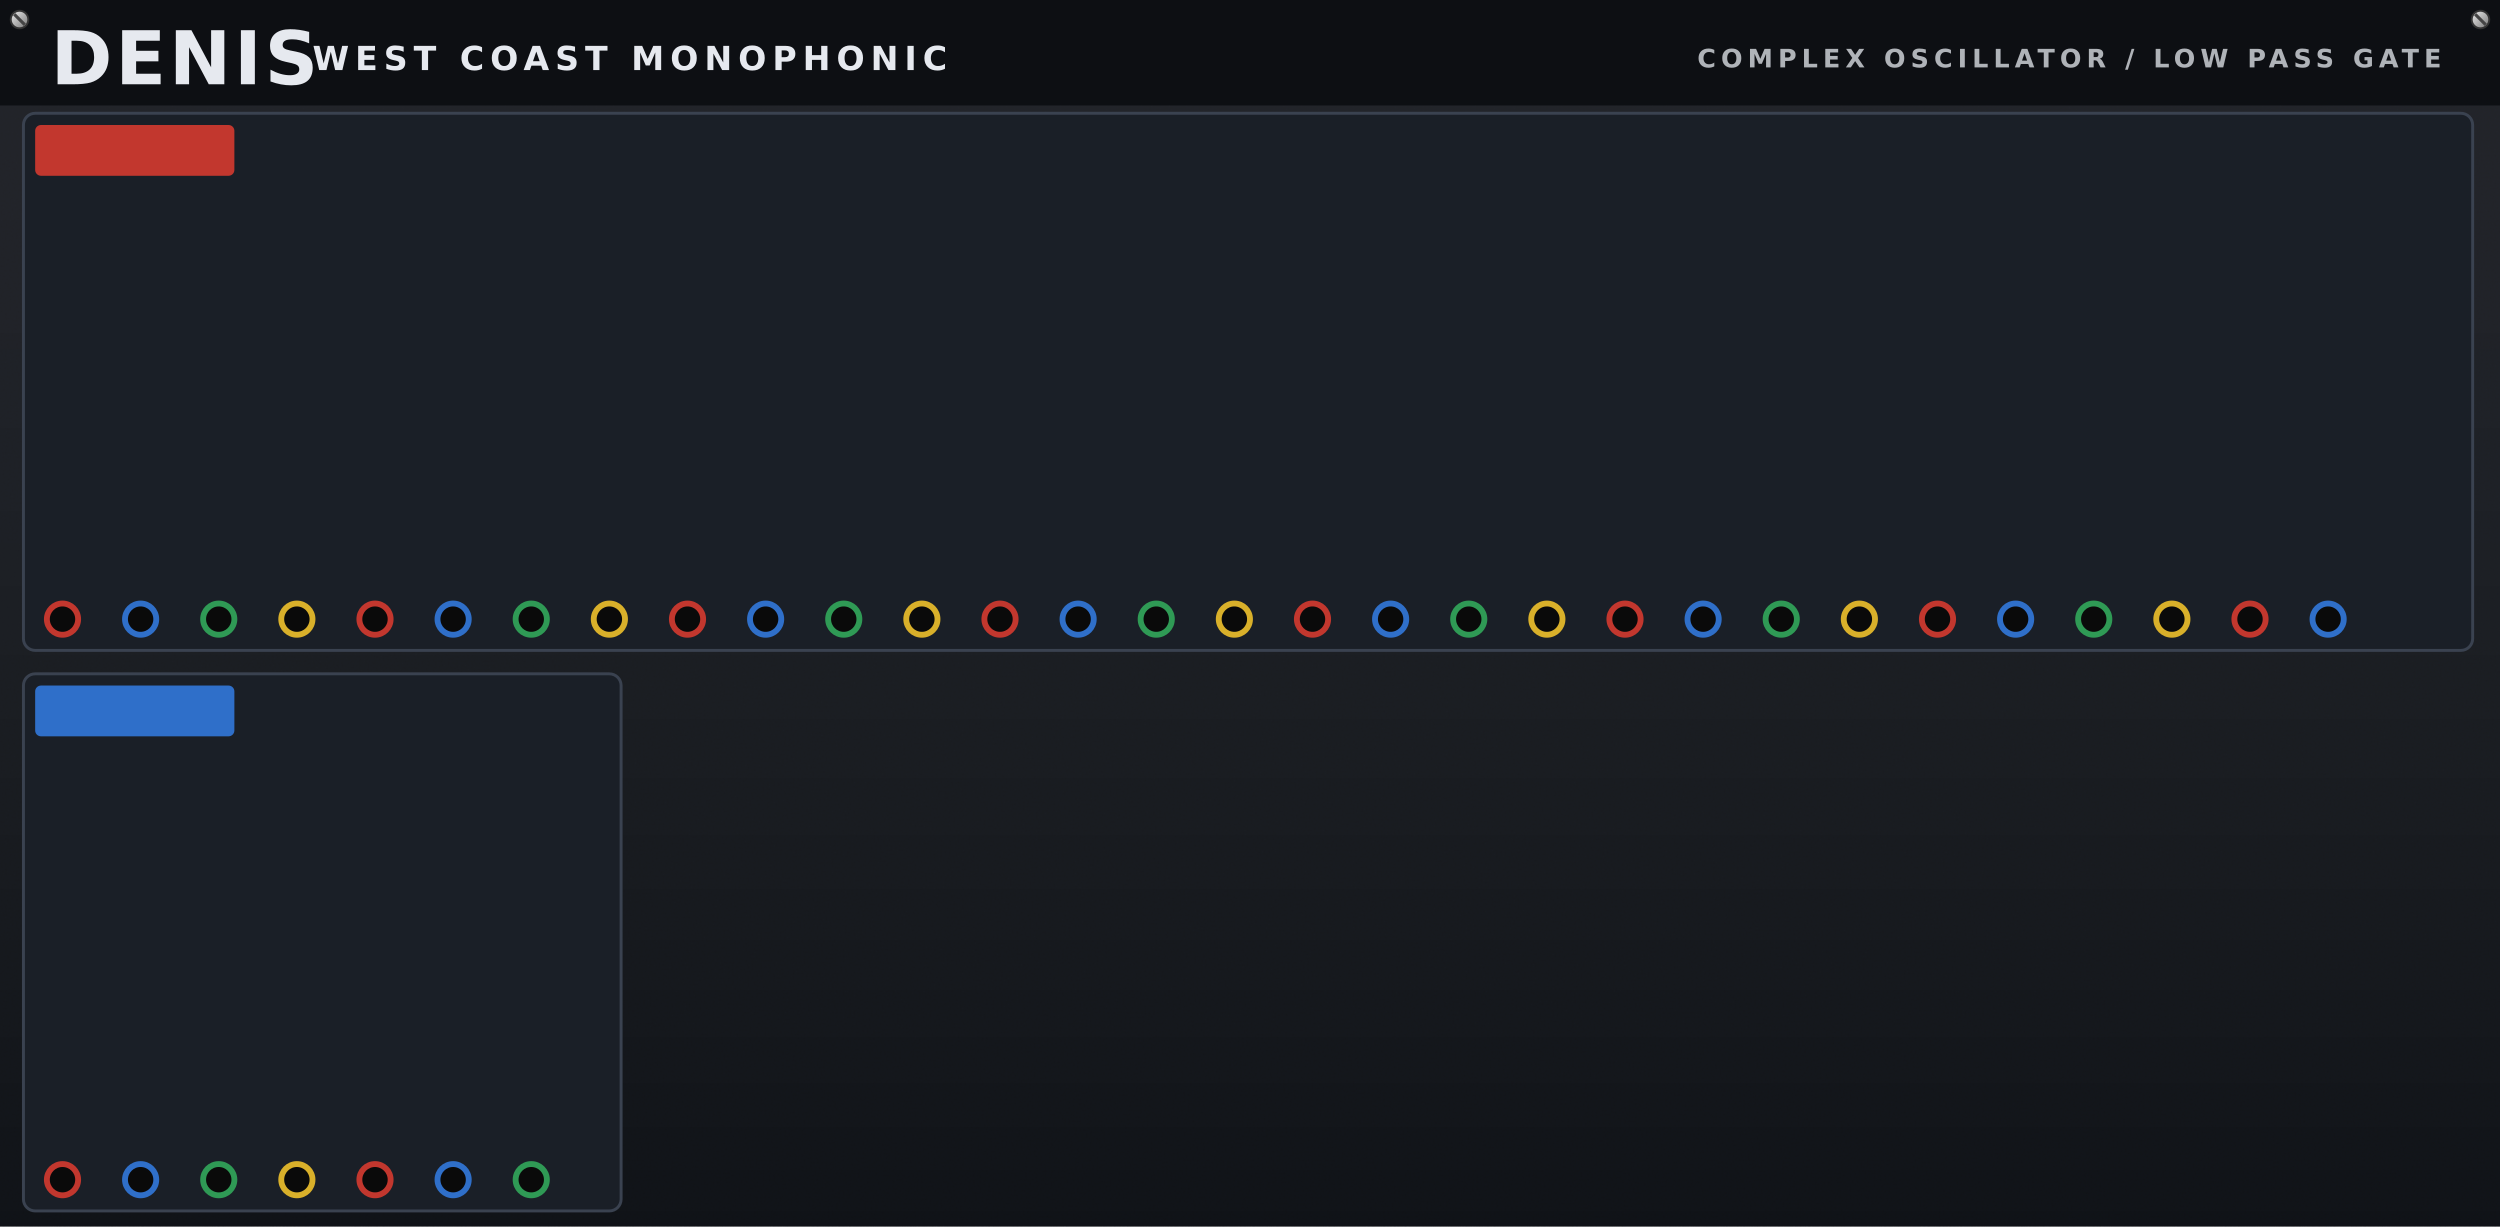
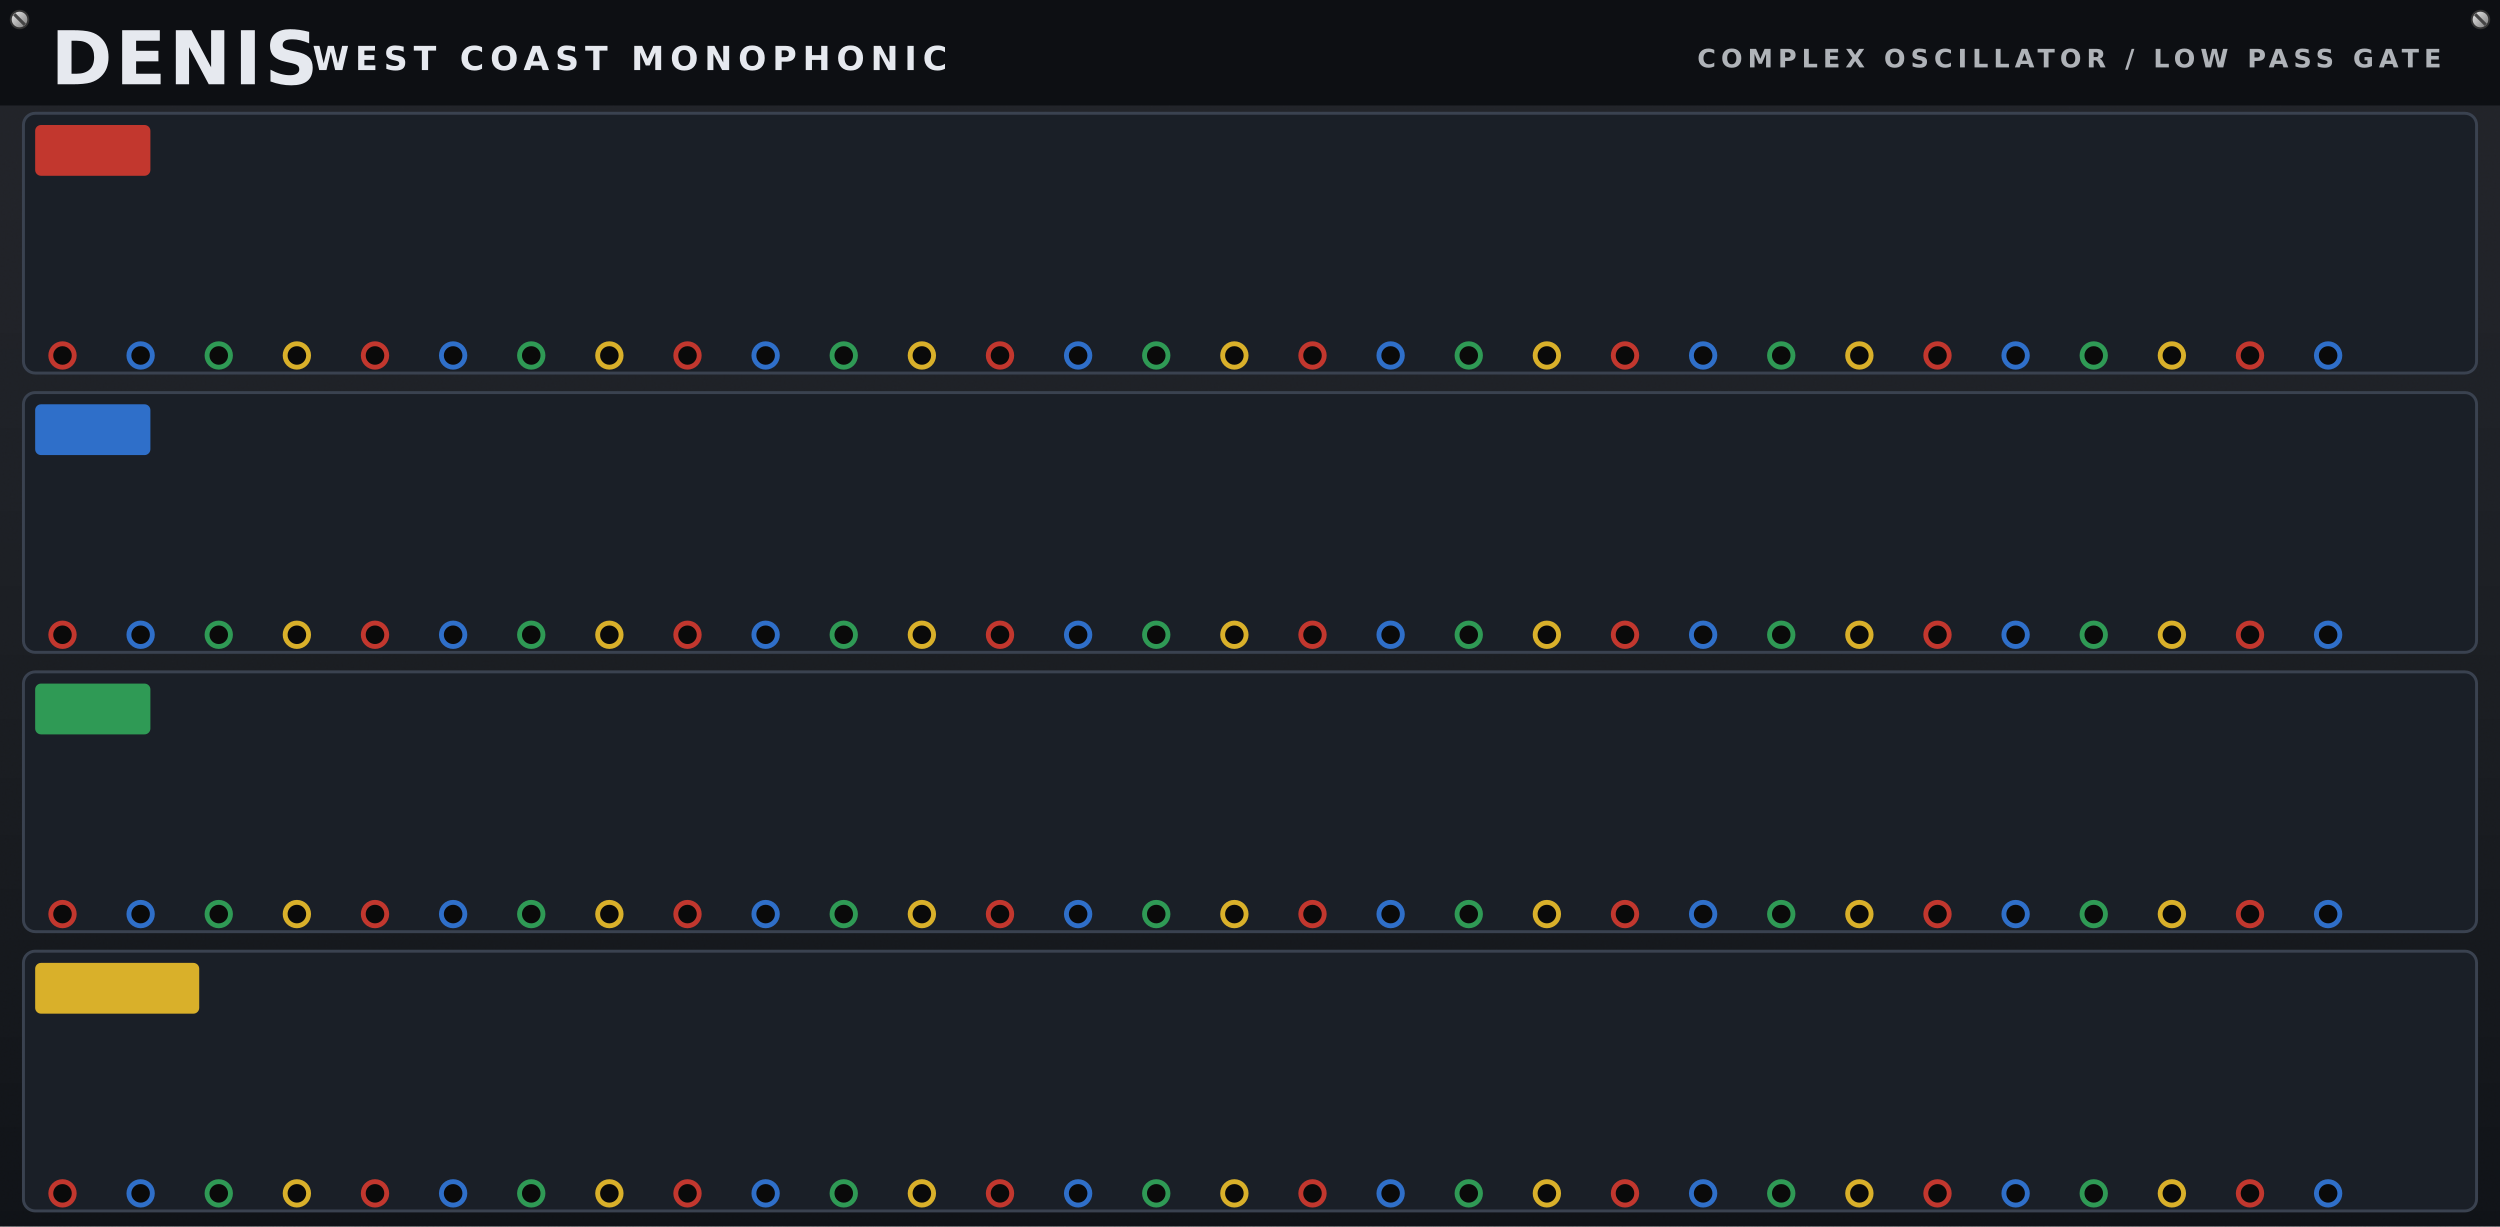
<svg xmlns="http://www.w3.org/2000/svg" width="1280" height="628" viewBox="0 0 1280 628">
  <defs>
    <filter id="brush" x="0" y="0" width="100%" height="100%">
      <feTurbulence type="fractalNoise" baseFrequency="0.002 0.9" numOctaves="2" seed="4" />
      <feColorMatrix values="0 0 0 0 1  0 0 0 0 1  0 0 0 0 1  0 0 0 0.16 0" />
    </filter>
    <filter id="grain" x="0" y="0" width="100%" height="100%">
      <feTurbulence type="fractalNoise" baseFrequency="0.9" numOctaves="2" seed="7" />
      <feColorMatrix values="0 0 0 0 0  0 0 0 0 0  0 0 0 0 0  0 0 0 0.10 0" />
    </filter>
    <filter id="woodf" x="0" y="0" width="100%" height="100%">
      <feTurbulence type="fractalNoise" baseFrequency="0.012 0.25" numOctaves="3" seed="11" />
      <feColorMatrix values="0 0 0 0 0.36  0 0 0 0 0.20  0 0 0 0 0.09  0 0 0 0.9 0" />
    </filter>
    <linearGradient id="screw" x1="0" y1="0" x2="1" y2="1">
      <stop offset="0" stop-color="#eee" />
      <stop offset="1" stop-color="#777" />
    </linearGradient>
    <linearGradient id="shade" x1="0" y1="0" x2="0" y2="1">
      <stop offset="0" stop-color="#fff" stop-opacity="0.07" />
      <stop offset="1" stop-color="#000" stop-opacity="0.12" />
    </linearGradient>
  </defs>
  <rect width="1280" height="628" fill="#13161c" />
  <rect width="1280" height="628" filter="url(#grain)" />
  <rect width="1280" height="628" fill="url(#shade)" />
-   <rect x="12" y="58" width="1254" height="275" rx="6" fill="#1a1f27" stroke="#3a4250" stroke-width="1.5" />
-   <rect x="18" y="64" width="102" height="26" rx="3" fill="#c2372e" />
-   <circle cx="32" cy="317" r="8" fill="#0a0a0a" stroke="#c2372e" stroke-width="3" />
-   <circle cx="72" cy="317" r="8" fill="#0a0a0a" stroke="#2f6fc9" stroke-width="3" />
-   <circle cx="112" cy="317" r="8" fill="#0a0a0a" stroke="#2f9a55" stroke-width="3" />
-   <circle cx="152" cy="317" r="8" fill="#0a0a0a" stroke="#d9b02a" stroke-width="3" />
-   <circle cx="192" cy="317" r="8" fill="#0a0a0a" stroke="#c2372e" stroke-width="3" />
-   <circle cx="232" cy="317" r="8" fill="#0a0a0a" stroke="#2f6fc9" stroke-width="3" />
-   <circle cx="272" cy="317" r="8" fill="#0a0a0a" stroke="#2f9a55" stroke-width="3" />
-   <circle cx="312" cy="317" r="8" fill="#0a0a0a" stroke="#d9b02a" stroke-width="3" />
-   <circle cx="352" cy="317" r="8" fill="#0a0a0a" stroke="#c2372e" stroke-width="3" />
-   <circle cx="392" cy="317" r="8" fill="#0a0a0a" stroke="#2f6fc9" stroke-width="3" />
-   <circle cx="432" cy="317" r="8" fill="#0a0a0a" stroke="#2f9a55" stroke-width="3" />
-   <circle cx="472" cy="317" r="8" fill="#0a0a0a" stroke="#d9b02a" stroke-width="3" />
-   <circle cx="512" cy="317" r="8" fill="#0a0a0a" stroke="#c2372e" stroke-width="3" />
-   <circle cx="552" cy="317" r="8" fill="#0a0a0a" stroke="#2f6fc9" stroke-width="3" />
-   <circle cx="592" cy="317" r="8" fill="#0a0a0a" stroke="#2f9a55" stroke-width="3" />
-   <circle cx="632" cy="317" r="8" fill="#0a0a0a" stroke="#d9b02a" stroke-width="3" />
-   <circle cx="672" cy="317" r="8" fill="#0a0a0a" stroke="#c2372e" stroke-width="3" />
-   <circle cx="712" cy="317" r="8" fill="#0a0a0a" stroke="#2f6fc9" stroke-width="3" />
-   <circle cx="752" cy="317" r="8" fill="#0a0a0a" stroke="#2f9a55" stroke-width="3" />
-   <circle cx="792" cy="317" r="8" fill="#0a0a0a" stroke="#d9b02a" stroke-width="3" />
-   <circle cx="832" cy="317" r="8" fill="#0a0a0a" stroke="#c2372e" stroke-width="3" />
-   <circle cx="872" cy="317" r="8" fill="#0a0a0a" stroke="#2f6fc9" stroke-width="3" />
-   <circle cx="912" cy="317" r="8" fill="#0a0a0a" stroke="#2f9a55" stroke-width="3" />
-   <circle cx="952" cy="317" r="8" fill="#0a0a0a" stroke="#d9b02a" stroke-width="3" />
-   <circle cx="992" cy="317" r="8" fill="#0a0a0a" stroke="#c2372e" stroke-width="3" />
-   <circle cx="1032" cy="317" r="8" fill="#0a0a0a" stroke="#2f6fc9" stroke-width="3" />
-   <circle cx="1072" cy="317" r="8" fill="#0a0a0a" stroke="#2f9a55" stroke-width="3" />
-   <circle cx="1112" cy="317" r="8" fill="#0a0a0a" stroke="#d9b02a" stroke-width="3" />
-   <circle cx="1152" cy="317" r="8" fill="#0a0a0a" stroke="#c2372e" stroke-width="3" />
-   <circle cx="1192" cy="317" r="8" fill="#0a0a0a" stroke="#2f6fc9" stroke-width="3" />
-   <rect x="12" y="345" width="306" height="275" rx="6" fill="#1a1f27" stroke="#3a4250" stroke-width="1.5" />
-   <rect x="18" y="351" width="102" height="26" rx="3" fill="#2f6fc9" />
-   <circle cx="32" cy="604" r="8" fill="#0a0a0a" stroke="#c2372e" stroke-width="3" />
-   <circle cx="72" cy="604" r="8" fill="#0a0a0a" stroke="#2f6fc9" stroke-width="3" />
-   <circle cx="112" cy="604" r="8" fill="#0a0a0a" stroke="#2f9a55" stroke-width="3" />
-   <circle cx="152" cy="604" r="8" fill="#0a0a0a" stroke="#d9b02a" stroke-width="3" />
-   <circle cx="192" cy="604" r="8" fill="#0a0a0a" stroke="#c2372e" stroke-width="3" />
-   <circle cx="232" cy="604" r="8" fill="#0a0a0a" stroke="#2f6fc9" stroke-width="3" />
-   <circle cx="272" cy="604" r="8" fill="#0a0a0a" stroke="#2f9a55" stroke-width="3" />
+   <rect x="12" y="58" width="1256" height="133" rx="6" fill="#1a1f27" stroke="#3a4250" stroke-width="1.5" />
+   <rect x="18" y="64" width="59" height="26" rx="3" fill="#c2372e" />
+   <circle cx="32" cy="182" r="6" fill="#0a0a0a" stroke="#c2372e" stroke-width="2.5" />
+   <circle cx="72" cy="182" r="6" fill="#0a0a0a" stroke="#2f6fc9" stroke-width="2.5" />
+   <circle cx="112" cy="182" r="6" fill="#0a0a0a" stroke="#2f9a55" stroke-width="2.5" />
+   <circle cx="152" cy="182" r="6" fill="#0a0a0a" stroke="#d9b02a" stroke-width="2.5" />
+   <circle cx="192" cy="182" r="6" fill="#0a0a0a" stroke="#c2372e" stroke-width="2.5" />
+   <circle cx="232" cy="182" r="6" fill="#0a0a0a" stroke="#2f6fc9" stroke-width="2.5" />
+   <circle cx="272" cy="182" r="6" fill="#0a0a0a" stroke="#2f9a55" stroke-width="2.5" />
+   <circle cx="312" cy="182" r="6" fill="#0a0a0a" stroke="#d9b02a" stroke-width="2.5" />
+   <circle cx="352" cy="182" r="6" fill="#0a0a0a" stroke="#c2372e" stroke-width="2.5" />
+   <circle cx="392" cy="182" r="6" fill="#0a0a0a" stroke="#2f6fc9" stroke-width="2.5" />
+   <circle cx="432" cy="182" r="6" fill="#0a0a0a" stroke="#2f9a55" stroke-width="2.5" />
+   <circle cx="472" cy="182" r="6" fill="#0a0a0a" stroke="#d9b02a" stroke-width="2.5" />
+   <circle cx="512" cy="182" r="6" fill="#0a0a0a" stroke="#c2372e" stroke-width="2.5" />
+   <circle cx="552" cy="182" r="6" fill="#0a0a0a" stroke="#2f6fc9" stroke-width="2.5" />
+   <circle cx="592" cy="182" r="6" fill="#0a0a0a" stroke="#2f9a55" stroke-width="2.5" />
+   <circle cx="632" cy="182" r="6" fill="#0a0a0a" stroke="#d9b02a" stroke-width="2.5" />
+   <circle cx="672" cy="182" r="6" fill="#0a0a0a" stroke="#c2372e" stroke-width="2.5" />
+   <circle cx="712" cy="182" r="6" fill="#0a0a0a" stroke="#2f6fc9" stroke-width="2.5" />
+   <circle cx="752" cy="182" r="6" fill="#0a0a0a" stroke="#2f9a55" stroke-width="2.5" />
+   <circle cx="792" cy="182" r="6" fill="#0a0a0a" stroke="#d9b02a" stroke-width="2.5" />
+   <circle cx="832" cy="182" r="6" fill="#0a0a0a" stroke="#c2372e" stroke-width="2.5" />
+   <circle cx="872" cy="182" r="6" fill="#0a0a0a" stroke="#2f6fc9" stroke-width="2.5" />
+   <circle cx="912" cy="182" r="6" fill="#0a0a0a" stroke="#2f9a55" stroke-width="2.5" />
+   <circle cx="952" cy="182" r="6" fill="#0a0a0a" stroke="#d9b02a" stroke-width="2.5" />
+   <circle cx="992" cy="182" r="6" fill="#0a0a0a" stroke="#c2372e" stroke-width="2.5" />
+   <circle cx="1032" cy="182" r="6" fill="#0a0a0a" stroke="#2f6fc9" stroke-width="2.5" />
+   <circle cx="1072" cy="182" r="6" fill="#0a0a0a" stroke="#2f9a55" stroke-width="2.5" />
+   <circle cx="1112" cy="182" r="6" fill="#0a0a0a" stroke="#d9b02a" stroke-width="2.5" />
+   <circle cx="1152" cy="182" r="6" fill="#0a0a0a" stroke="#c2372e" stroke-width="2.5" />
+   <circle cx="1192" cy="182" r="6" fill="#0a0a0a" stroke="#2f6fc9" stroke-width="2.5" />
+   <rect x="12" y="201" width="1256" height="133" rx="6" fill="#1a1f27" stroke="#3a4250" stroke-width="1.5" />
+   <rect x="18" y="207" width="59" height="26" rx="3" fill="#2f6fc9" />
+   <circle cx="32" cy="325" r="6" fill="#0a0a0a" stroke="#c2372e" stroke-width="2.5" />
+   <circle cx="72" cy="325" r="6" fill="#0a0a0a" stroke="#2f6fc9" stroke-width="2.5" />
+   <circle cx="112" cy="325" r="6" fill="#0a0a0a" stroke="#2f9a55" stroke-width="2.5" />
+   <circle cx="152" cy="325" r="6" fill="#0a0a0a" stroke="#d9b02a" stroke-width="2.5" />
+   <circle cx="192" cy="325" r="6" fill="#0a0a0a" stroke="#c2372e" stroke-width="2.5" />
+   <circle cx="232" cy="325" r="6" fill="#0a0a0a" stroke="#2f6fc9" stroke-width="2.5" />
+   <circle cx="272" cy="325" r="6" fill="#0a0a0a" stroke="#2f9a55" stroke-width="2.5" />
+   <circle cx="312" cy="325" r="6" fill="#0a0a0a" stroke="#d9b02a" stroke-width="2.5" />
+   <circle cx="352" cy="325" r="6" fill="#0a0a0a" stroke="#c2372e" stroke-width="2.5" />
+   <circle cx="392" cy="325" r="6" fill="#0a0a0a" stroke="#2f6fc9" stroke-width="2.5" />
+   <circle cx="432" cy="325" r="6" fill="#0a0a0a" stroke="#2f9a55" stroke-width="2.5" />
+   <circle cx="472" cy="325" r="6" fill="#0a0a0a" stroke="#d9b02a" stroke-width="2.5" />
+   <circle cx="512" cy="325" r="6" fill="#0a0a0a" stroke="#c2372e" stroke-width="2.5" />
+   <circle cx="552" cy="325" r="6" fill="#0a0a0a" stroke="#2f6fc9" stroke-width="2.5" />
+   <circle cx="592" cy="325" r="6" fill="#0a0a0a" stroke="#2f9a55" stroke-width="2.5" />
+   <circle cx="632" cy="325" r="6" fill="#0a0a0a" stroke="#d9b02a" stroke-width="2.5" />
+   <circle cx="672" cy="325" r="6" fill="#0a0a0a" stroke="#c2372e" stroke-width="2.5" />
+   <circle cx="712" cy="325" r="6" fill="#0a0a0a" stroke="#2f6fc9" stroke-width="2.5" />
+   <circle cx="752" cy="325" r="6" fill="#0a0a0a" stroke="#2f9a55" stroke-width="2.5" />
+   <circle cx="792" cy="325" r="6" fill="#0a0a0a" stroke="#d9b02a" stroke-width="2.5" />
+   <circle cx="832" cy="325" r="6" fill="#0a0a0a" stroke="#c2372e" stroke-width="2.5" />
+   <circle cx="872" cy="325" r="6" fill="#0a0a0a" stroke="#2f6fc9" stroke-width="2.5" />
+   <circle cx="912" cy="325" r="6" fill="#0a0a0a" stroke="#2f9a55" stroke-width="2.5" />
+   <circle cx="952" cy="325" r="6" fill="#0a0a0a" stroke="#d9b02a" stroke-width="2.5" />
+   <circle cx="992" cy="325" r="6" fill="#0a0a0a" stroke="#c2372e" stroke-width="2.5" />
+   <circle cx="1032" cy="325" r="6" fill="#0a0a0a" stroke="#2f6fc9" stroke-width="2.5" />
+   <circle cx="1072" cy="325" r="6" fill="#0a0a0a" stroke="#2f9a55" stroke-width="2.5" />
+   <circle cx="1112" cy="325" r="6" fill="#0a0a0a" stroke="#d9b02a" stroke-width="2.5" />
+   <circle cx="1152" cy="325" r="6" fill="#0a0a0a" stroke="#c2372e" stroke-width="2.5" />
+   <circle cx="1192" cy="325" r="6" fill="#0a0a0a" stroke="#2f6fc9" stroke-width="2.5" />
+   <rect x="12" y="344" width="1256" height="133" rx="6" fill="#1a1f27" stroke="#3a4250" stroke-width="1.5" />
+   <rect x="18" y="350" width="59" height="26" rx="3" fill="#2f9a55" />
+   <circle cx="32" cy="468" r="6" fill="#0a0a0a" stroke="#c2372e" stroke-width="2.5" />
+   <circle cx="72" cy="468" r="6" fill="#0a0a0a" stroke="#2f6fc9" stroke-width="2.5" />
+   <circle cx="112" cy="468" r="6" fill="#0a0a0a" stroke="#2f9a55" stroke-width="2.5" />
+   <circle cx="152" cy="468" r="6" fill="#0a0a0a" stroke="#d9b02a" stroke-width="2.5" />
+   <circle cx="192" cy="468" r="6" fill="#0a0a0a" stroke="#c2372e" stroke-width="2.5" />
+   <circle cx="232" cy="468" r="6" fill="#0a0a0a" stroke="#2f6fc9" stroke-width="2.5" />
+   <circle cx="272" cy="468" r="6" fill="#0a0a0a" stroke="#2f9a55" stroke-width="2.5" />
+   <circle cx="312" cy="468" r="6" fill="#0a0a0a" stroke="#d9b02a" stroke-width="2.5" />
+   <circle cx="352" cy="468" r="6" fill="#0a0a0a" stroke="#c2372e" stroke-width="2.5" />
+   <circle cx="392" cy="468" r="6" fill="#0a0a0a" stroke="#2f6fc9" stroke-width="2.5" />
+   <circle cx="432" cy="468" r="6" fill="#0a0a0a" stroke="#2f9a55" stroke-width="2.5" />
+   <circle cx="472" cy="468" r="6" fill="#0a0a0a" stroke="#d9b02a" stroke-width="2.5" />
+   <circle cx="512" cy="468" r="6" fill="#0a0a0a" stroke="#c2372e" stroke-width="2.5" />
+   <circle cx="552" cy="468" r="6" fill="#0a0a0a" stroke="#2f6fc9" stroke-width="2.5" />
+   <circle cx="592" cy="468" r="6" fill="#0a0a0a" stroke="#2f9a55" stroke-width="2.5" />
+   <circle cx="632" cy="468" r="6" fill="#0a0a0a" stroke="#d9b02a" stroke-width="2.5" />
+   <circle cx="672" cy="468" r="6" fill="#0a0a0a" stroke="#c2372e" stroke-width="2.5" />
+   <circle cx="712" cy="468" r="6" fill="#0a0a0a" stroke="#2f6fc9" stroke-width="2.5" />
+   <circle cx="752" cy="468" r="6" fill="#0a0a0a" stroke="#2f9a55" stroke-width="2.5" />
+   <circle cx="792" cy="468" r="6" fill="#0a0a0a" stroke="#d9b02a" stroke-width="2.5" />
+   <circle cx="832" cy="468" r="6" fill="#0a0a0a" stroke="#c2372e" stroke-width="2.5" />
+   <circle cx="872" cy="468" r="6" fill="#0a0a0a" stroke="#2f6fc9" stroke-width="2.5" />
+   <circle cx="912" cy="468" r="6" fill="#0a0a0a" stroke="#2f9a55" stroke-width="2.5" />
+   <circle cx="952" cy="468" r="6" fill="#0a0a0a" stroke="#d9b02a" stroke-width="2.5" />
+   <circle cx="992" cy="468" r="6" fill="#0a0a0a" stroke="#c2372e" stroke-width="2.5" />
+   <circle cx="1032" cy="468" r="6" fill="#0a0a0a" stroke="#2f6fc9" stroke-width="2.5" />
+   <circle cx="1072" cy="468" r="6" fill="#0a0a0a" stroke="#2f9a55" stroke-width="2.5" />
+   <circle cx="1112" cy="468" r="6" fill="#0a0a0a" stroke="#d9b02a" stroke-width="2.5" />
+   <circle cx="1152" cy="468" r="6" fill="#0a0a0a" stroke="#c2372e" stroke-width="2.5" />
+   <circle cx="1192" cy="468" r="6" fill="#0a0a0a" stroke="#2f6fc9" stroke-width="2.5" />
+   <rect x="12" y="487" width="1256" height="133" rx="6" fill="#1a1f27" stroke="#3a4250" stroke-width="1.5" />
+   <rect x="18" y="493" width="84" height="26" rx="3" fill="#d9b02a" />
+   <circle cx="32" cy="611" r="6" fill="#0a0a0a" stroke="#c2372e" stroke-width="2.5" />
+   <circle cx="72" cy="611" r="6" fill="#0a0a0a" stroke="#2f6fc9" stroke-width="2.5" />
+   <circle cx="112" cy="611" r="6" fill="#0a0a0a" stroke="#2f9a55" stroke-width="2.5" />
+   <circle cx="152" cy="611" r="6" fill="#0a0a0a" stroke="#d9b02a" stroke-width="2.5" />
+   <circle cx="192" cy="611" r="6" fill="#0a0a0a" stroke="#c2372e" stroke-width="2.5" />
+   <circle cx="232" cy="611" r="6" fill="#0a0a0a" stroke="#2f6fc9" stroke-width="2.5" />
+   <circle cx="272" cy="611" r="6" fill="#0a0a0a" stroke="#2f9a55" stroke-width="2.5" />
+   <circle cx="312" cy="611" r="6" fill="#0a0a0a" stroke="#d9b02a" stroke-width="2.5" />
+   <circle cx="352" cy="611" r="6" fill="#0a0a0a" stroke="#c2372e" stroke-width="2.5" />
+   <circle cx="392" cy="611" r="6" fill="#0a0a0a" stroke="#2f6fc9" stroke-width="2.5" />
+   <circle cx="432" cy="611" r="6" fill="#0a0a0a" stroke="#2f9a55" stroke-width="2.5" />
+   <circle cx="472" cy="611" r="6" fill="#0a0a0a" stroke="#d9b02a" stroke-width="2.5" />
+   <circle cx="512" cy="611" r="6" fill="#0a0a0a" stroke="#c2372e" stroke-width="2.5" />
+   <circle cx="552" cy="611" r="6" fill="#0a0a0a" stroke="#2f6fc9" stroke-width="2.5" />
+   <circle cx="592" cy="611" r="6" fill="#0a0a0a" stroke="#2f9a55" stroke-width="2.5" />
+   <circle cx="632" cy="611" r="6" fill="#0a0a0a" stroke="#d9b02a" stroke-width="2.5" />
+   <circle cx="672" cy="611" r="6" fill="#0a0a0a" stroke="#c2372e" stroke-width="2.5" />
+   <circle cx="712" cy="611" r="6" fill="#0a0a0a" stroke="#2f6fc9" stroke-width="2.5" />
+   <circle cx="752" cy="611" r="6" fill="#0a0a0a" stroke="#2f9a55" stroke-width="2.5" />
+   <circle cx="792" cy="611" r="6" fill="#0a0a0a" stroke="#d9b02a" stroke-width="2.5" />
+   <circle cx="832" cy="611" r="6" fill="#0a0a0a" stroke="#c2372e" stroke-width="2.5" />
+   <circle cx="872" cy="611" r="6" fill="#0a0a0a" stroke="#2f6fc9" stroke-width="2.5" />
+   <circle cx="912" cy="611" r="6" fill="#0a0a0a" stroke="#2f9a55" stroke-width="2.5" />
+   <circle cx="952" cy="611" r="6" fill="#0a0a0a" stroke="#d9b02a" stroke-width="2.5" />
+   <circle cx="992" cy="611" r="6" fill="#0a0a0a" stroke="#c2372e" stroke-width="2.5" />
+   <circle cx="1032" cy="611" r="6" fill="#0a0a0a" stroke="#2f6fc9" stroke-width="2.5" />
+   <circle cx="1072" cy="611" r="6" fill="#0a0a0a" stroke="#2f9a55" stroke-width="2.5" />
+   <circle cx="1112" cy="611" r="6" fill="#0a0a0a" stroke="#d9b02a" stroke-width="2.5" />
+   <circle cx="1152" cy="611" r="6" fill="#0a0a0a" stroke="#c2372e" stroke-width="2.5" />
+   <circle cx="1192" cy="611" r="6" fill="#0a0a0a" stroke="#2f6fc9" stroke-width="2.5" />
  <rect x="0" y="0" width="1280" height="54" fill="#0d0f13" />
  <text x="26" y="30" font-family="Titillium Web, DejaVu Sans, sans-serif" font-size="38" font-weight="700" fill="#e6e9ef" text-anchor="start" dominant-baseline="central" style="letter-spacing:0.04em;">DENIS</text>
  <text x="160" y="30" font-family="Titillium Web, DejaVu Sans, sans-serif" font-size="17" font-weight="600" fill="#e6e9ef" text-anchor="start" dominant-baseline="central" style="letter-spacing:0.18em;">WEST COAST MONOPHONIC</text>
  <text x="1250" y="30" font-family="Titillium Web, DejaVu Sans, sans-serif" font-size="13" font-weight="600" fill="#e6e9ef" text-anchor="end" dominant-baseline="central" style="letter-spacing:0.2em;" opacity="0.75">COMPLEX OSCILLATOR / LOW PASS GATE</text>
  <circle cx="10" cy="10" r="4.5" fill="url(#screw)" stroke="#333" stroke-width="1" />
  <line x1="7.3" y1="7.3" x2="12.7" y2="12.7" stroke="#444" stroke-width="1.6" />
  <circle cx="1270" cy="10" r="4.5" fill="url(#screw)" stroke="#333" stroke-width="1" />
  <line x1="1267.3" y1="7.3" x2="1272.7" y2="12.7" stroke="#444" stroke-width="1.6" />
</svg>
